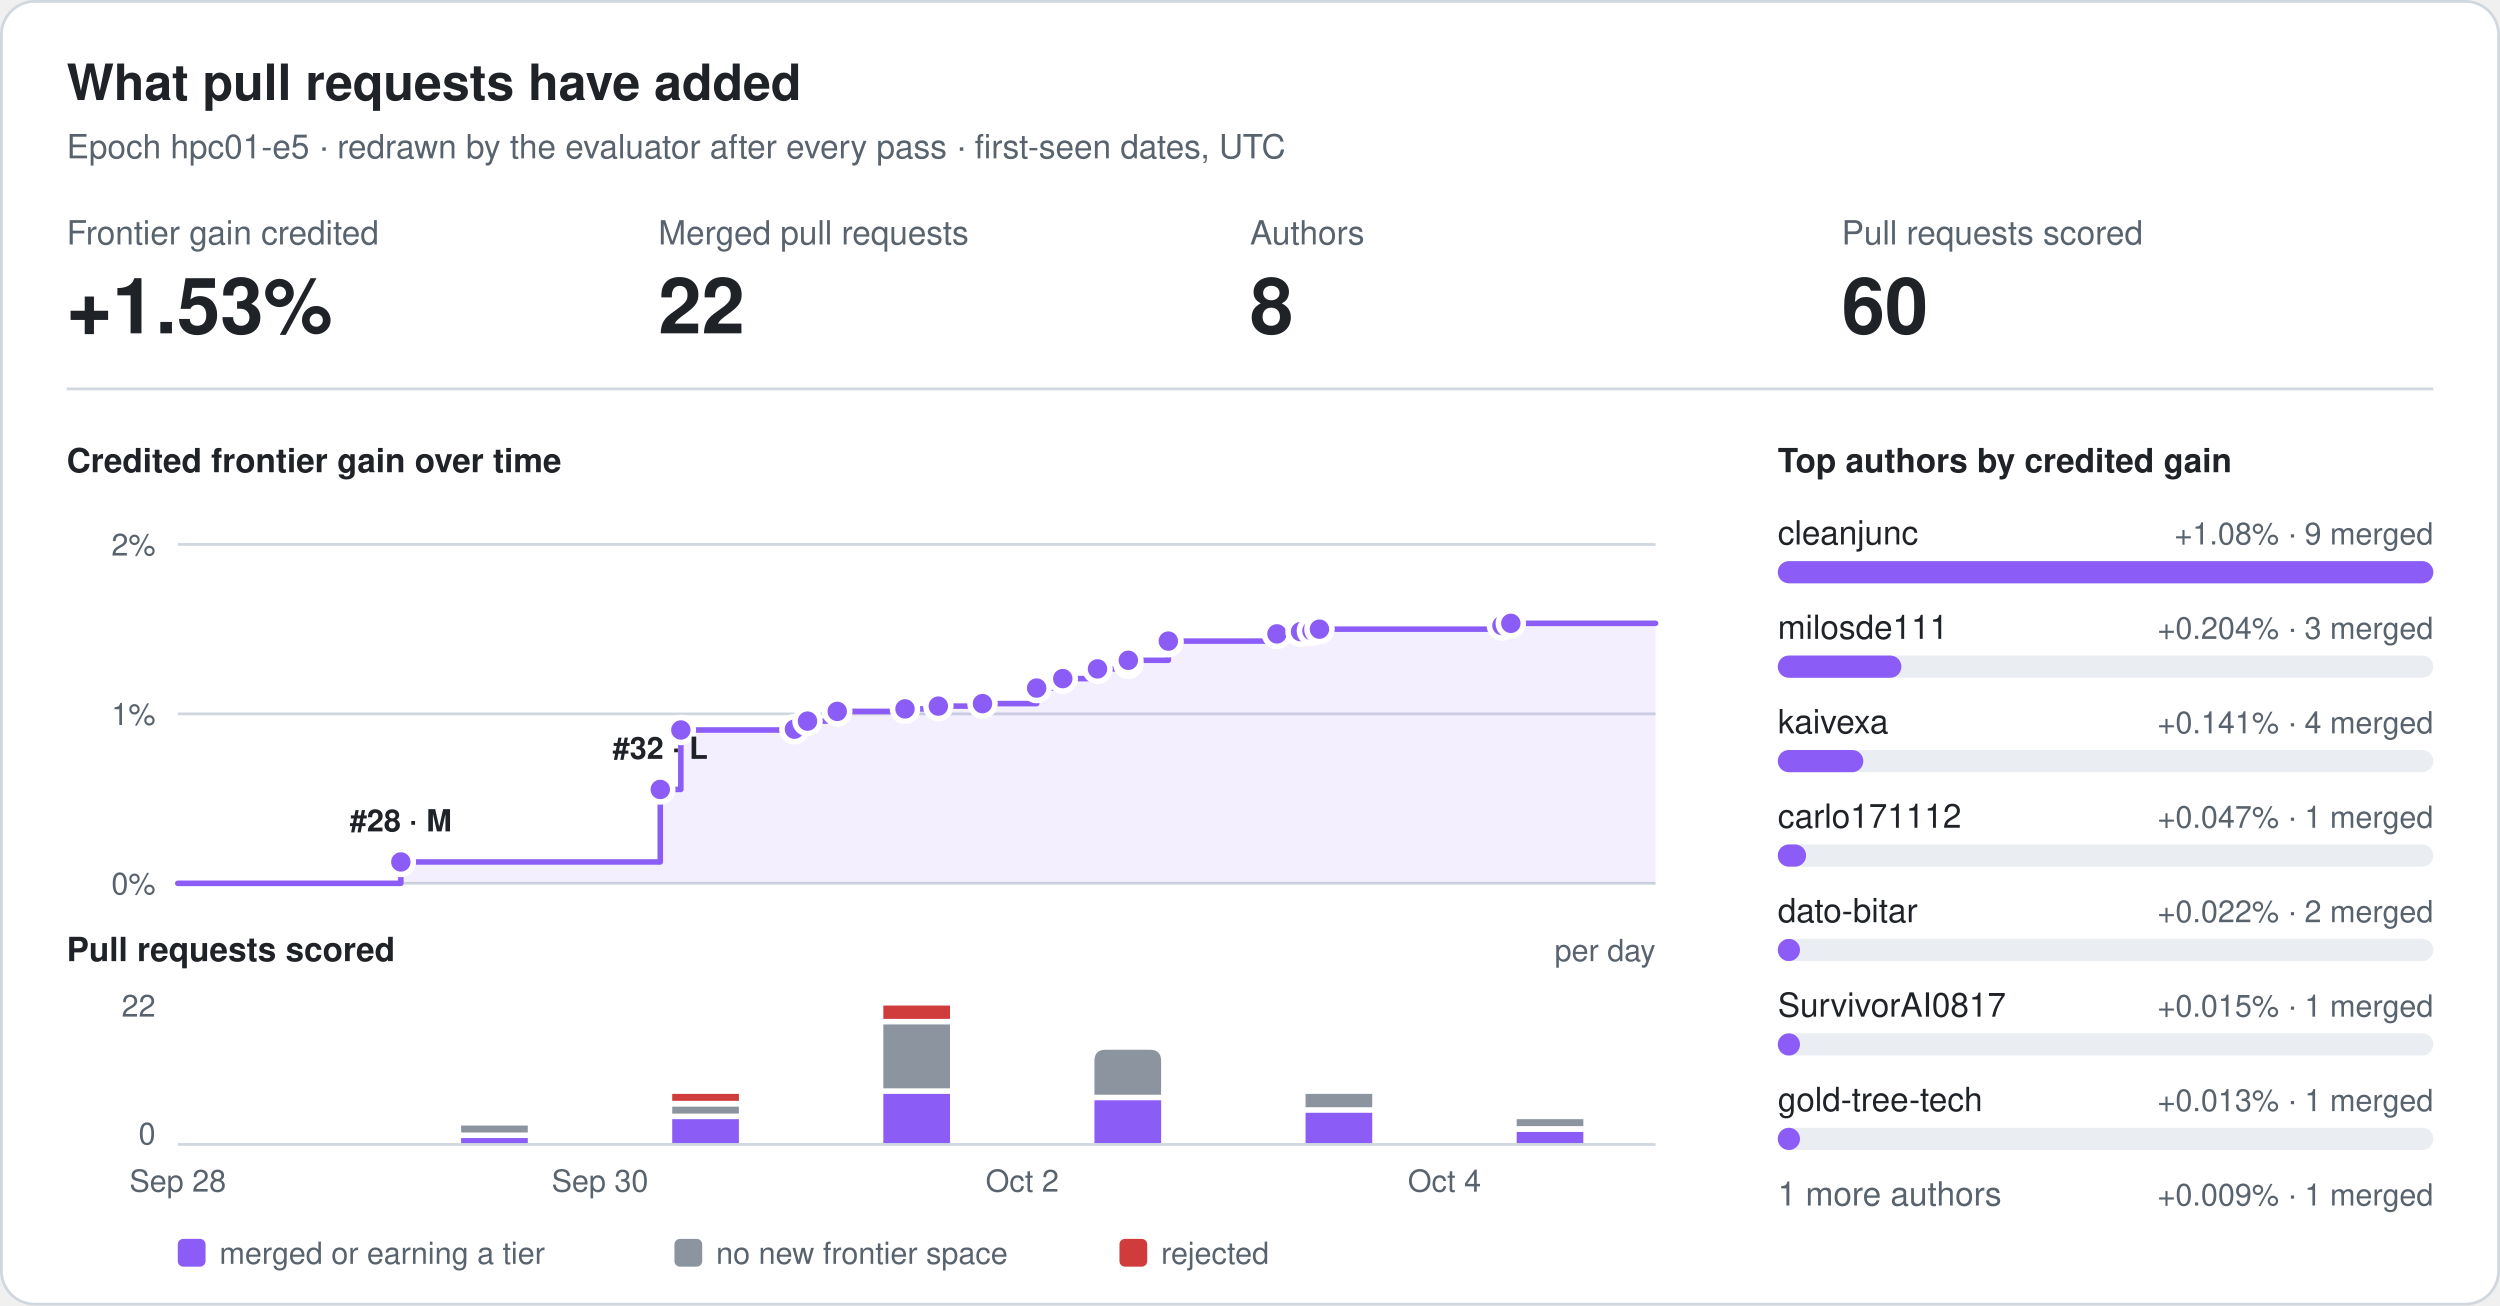
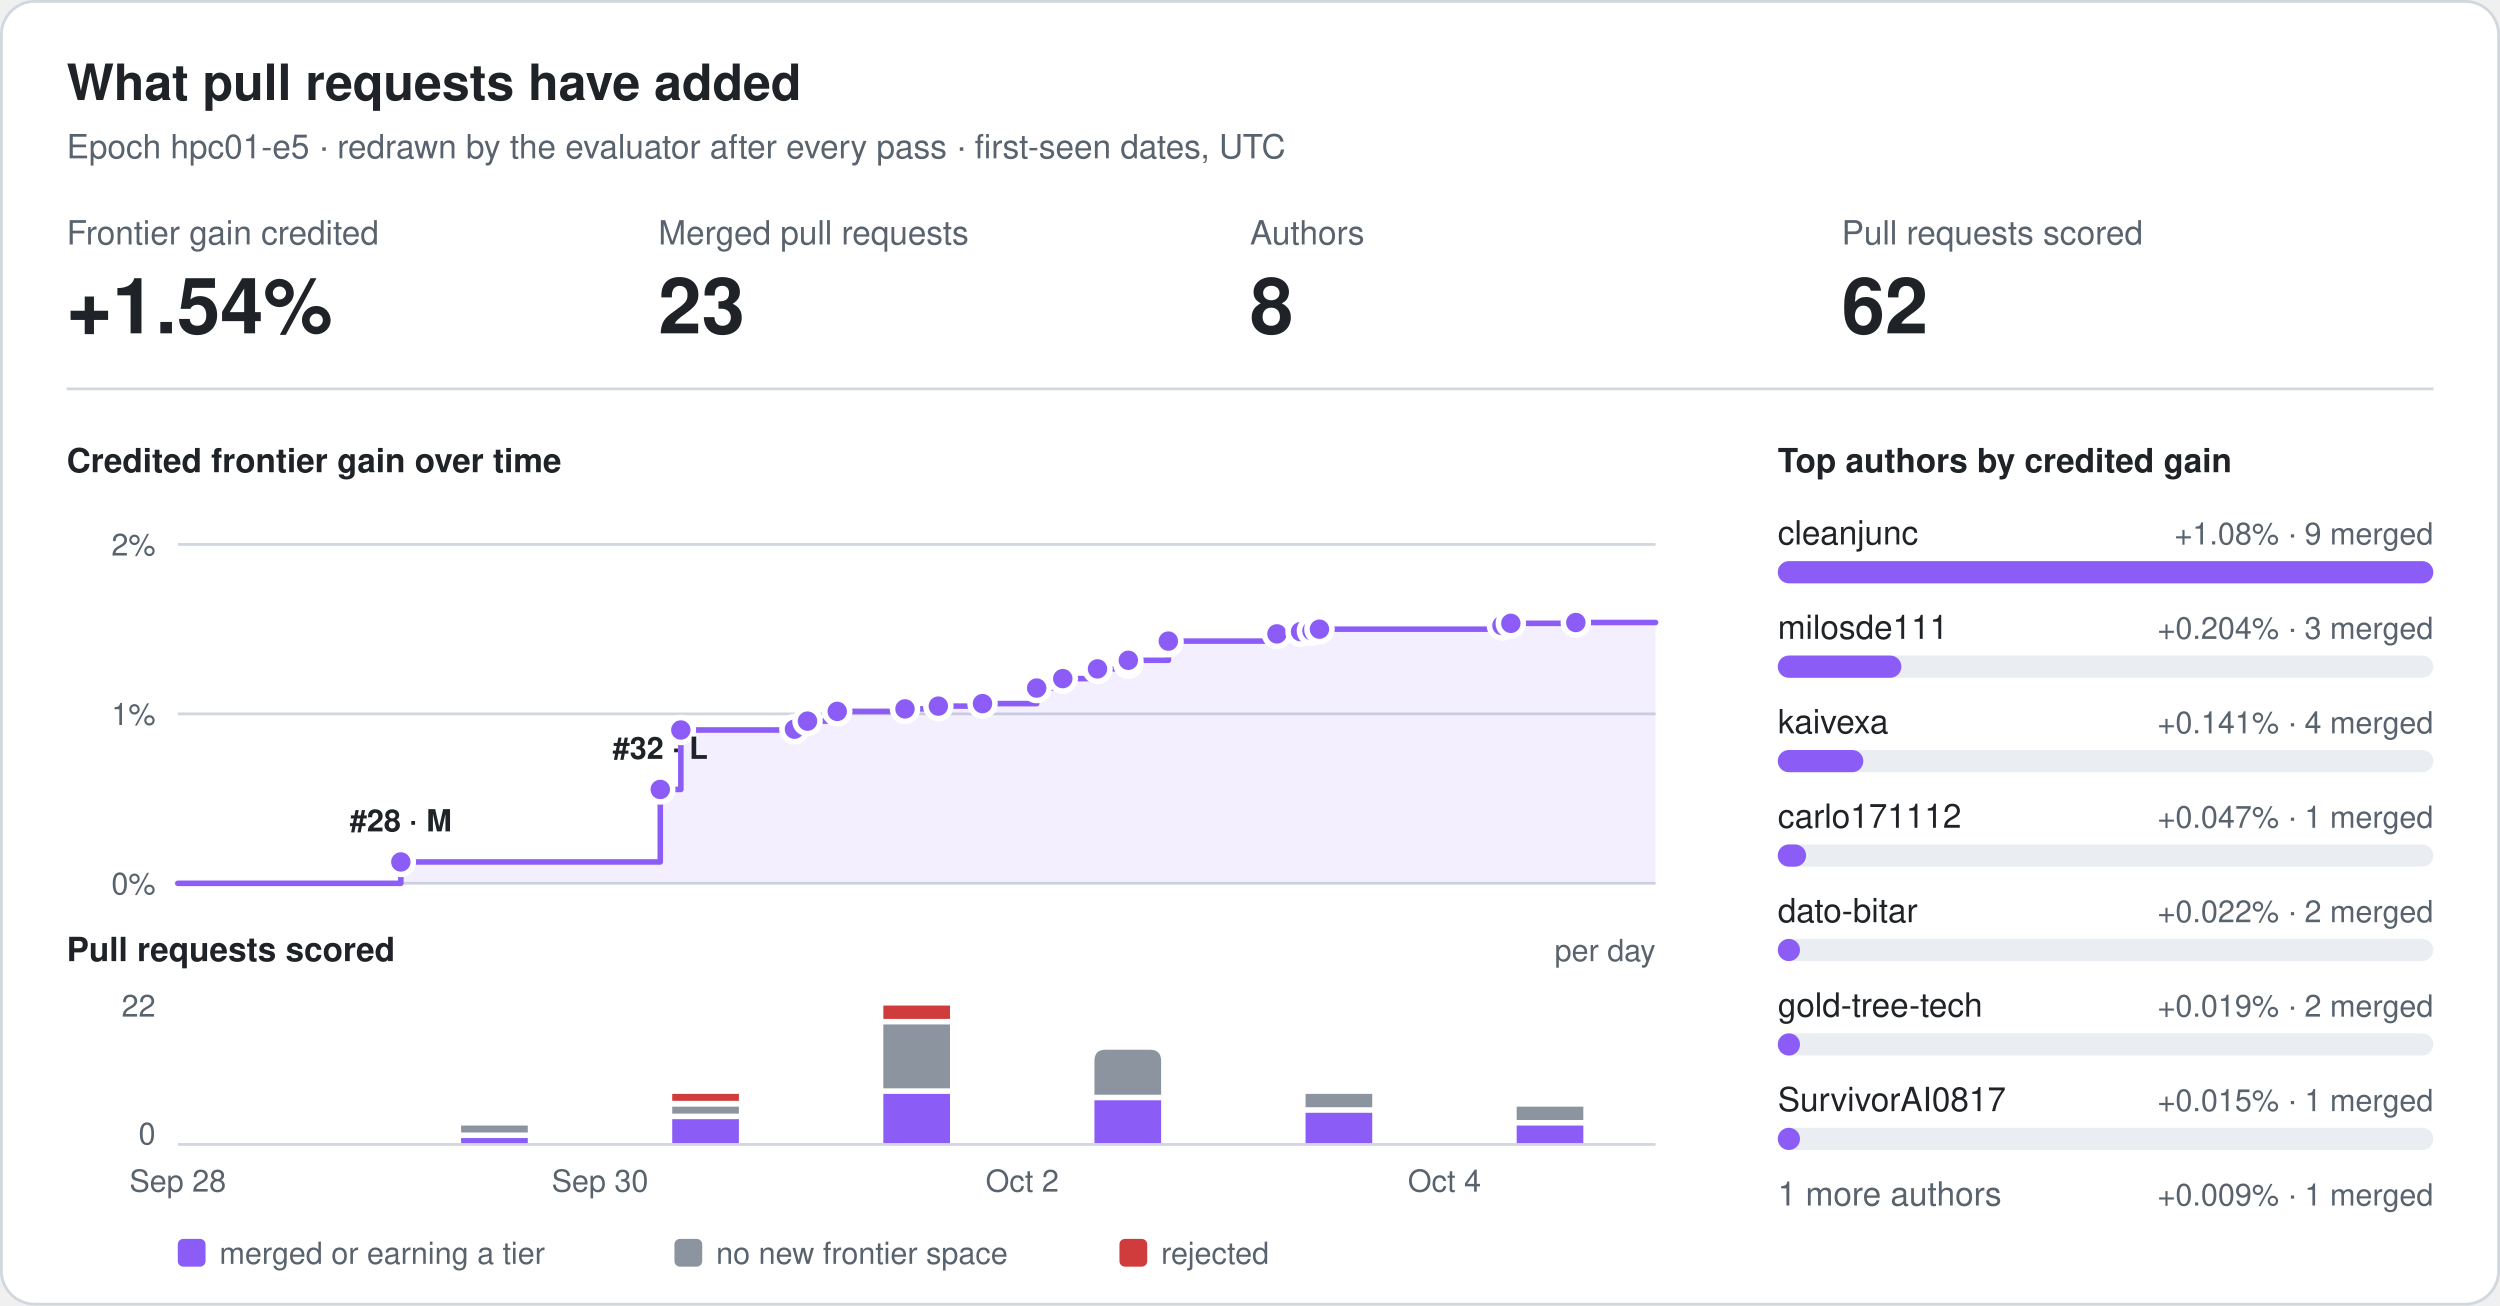
- <svg xmlns="http://www.w3.org/2000/svg" width="900" height="470" viewBox="0 0 900 470" font-family="-apple-system,BlinkMacSystemFont,'Segoe UI',Helvetica,Arial,sans-serif" role="img" aria-label="Frontier gain credited to merged pull requests: +1.53% from 22 merges, 60 pull requests scored">
+ <svg xmlns="http://www.w3.org/2000/svg" width="900" height="470" viewBox="0 0 900 470" font-family="-apple-system,BlinkMacSystemFont,'Segoe UI',Helvetica,Arial,sans-serif" role="img" aria-label="Frontier gain credited to merged pull requests: +1.54% from 23 merges, 62 pull requests scored">
  <style>
.bg{fill:#ffffff;stroke:#d0d7de}.t{fill:#1f2328}.m{fill:#59636e}.rule{stroke:#d0d7de}.ring{stroke:#ffffff}
.acc{fill:#8b5cf6}.accl{stroke:#8b5cf6}.wash{fill:#8b5cf6;fill-opacity:.1}.gry{fill:#8c959f}.rej{fill:#d03b3b}.track{fill:#eaeef2}.tk{stroke:#1f2328}
@media (prefers-color-scheme: dark){
.bg{fill:#0d1117;stroke:#30363d}.t{fill:#e6edf3}.m{fill:#9198a1}.rule{stroke:#30363d}.ring{stroke:#0d1117}
.acc{fill:#9a75f8}.accl{stroke:#9a75f8}.wash{fill:#9a75f8;fill-opacity:.14}.gry{fill:#9198a1}.rej{fill:#e5534b}.track{fill:#21262d}.tk{stroke:#e6edf3}}
</style>
  <rect class="bg" x="0.5" y="0.5" width="899" height="469" rx="12" />
  <text x="24.0" y="36.0" class="t" font-size="18" font-weight="600" text-anchor="start">What pull requests have added</text>
  <text x="24.0" y="57.0" class="m" font-size="12" font-weight="400" text-anchor="start">Epoch hpc01-e5 · redrawn by the evaluator after every pass · first-seen dates, UTC</text>
  <text x="24.0" y="88.0" class="m" font-size="12" font-weight="400" text-anchor="start">Frontier gain credited</text>
-   <text x="24.0" y="120.0" class="t" font-size="28" font-weight="600" text-anchor="start">+1.53%</text>
+   <text x="24.0" y="120.0" class="t" font-size="28" font-weight="600" text-anchor="start">+1.54%</text>
  <text x="237.0" y="88.0" class="m" font-size="12" font-weight="400" text-anchor="start">Merged pull requests</text>
-   <text x="237.0" y="120.0" class="t" font-size="28" font-weight="600" text-anchor="start">22</text>
+   <text x="237.0" y="120.0" class="t" font-size="28" font-weight="600" text-anchor="start">23</text>
  <text x="450.0" y="88.0" class="m" font-size="12" font-weight="400" text-anchor="start">Authors</text>
  <text x="450.0" y="120.0" class="t" font-size="28" font-weight="600" text-anchor="start">8</text>
  <text x="663.0" y="88.0" class="m" font-size="12" font-weight="400" text-anchor="start">Pull requests scored</text>
-   <text x="663.0" y="120.0" class="t" font-size="28" font-weight="600" text-anchor="start">60</text>
+   <text x="663.0" y="120.0" class="t" font-size="28" font-weight="600" text-anchor="start">62</text>
  <line class="rule" x1="24" x2="876" y1="140" y2="140" stroke-width="1" />
  <text x="24.0" y="170.0" class="t" font-size="12" font-weight="600" text-anchor="start">Credited frontier gain over time</text>
  <text x="24.0" y="346.0" class="t" font-size="12" font-weight="600" text-anchor="start">Pull requests scored</text>
  <line class="rule" x1="64" x2="596" y1="318.0" y2="318.0" stroke-width="1" />
  <text x="56.0" y="322.0" class="m" font-size="11" font-weight="400" text-anchor="end">0%</text>
  <line class="rule" x1="64" x2="596" y1="257.0" y2="257.0" stroke-width="1" />
  <text x="56.0" y="261.0" class="m" font-size="11" font-weight="400" text-anchor="end">1%</text>
  <line class="rule" x1="64" x2="596" y1="196.0" y2="196.0" stroke-width="1" />
  <text x="56.0" y="200.0" class="m" font-size="11" font-weight="400" text-anchor="end">2%</text>
-   <polygon class="wash" points="64.0,318.0 144.3,318.0 144.3,310.3 237.7,310.3 237.7,284.2 245.1,284.2 245.1,262.8 286.0,262.8 286.0,262.5 290.7,262.5 290.7,259.6 301.4,259.6 301.4,256.1 325.8,256.1 325.8,255.2 337.8,255.2 337.8,254.2 353.7,254.2 353.7,253.3 373.2,253.3 373.2,247.7 382.6,247.7 382.6,244.3 395.1,244.3 395.1,240.8 406.2,240.8 406.2,239.0 406.2,239.0 406.2,237.7 420.6,237.7 420.6,231.2 420.6,231.2 420.6,230.8 459.7,230.8 459.7,228.2 468.2,228.2 468.2,227.4 472.3,227.4 472.3,227.1 475.0,227.1 475.0,226.5 540.7,226.5 540.7,225.2 543.9,225.2 543.9,224.4 596.0,224.4 596.0,318.0" />
-   <polyline class="accl" points="64.0,318.0 144.3,318.0 144.3,310.3 237.7,310.3 237.7,284.2 245.1,284.2 245.1,262.8 286.0,262.8 286.0,262.5 290.7,262.5 290.7,259.6 301.4,259.6 301.4,256.1 325.8,256.1 325.8,255.2 337.8,255.2 337.8,254.2 353.7,254.2 353.7,253.3 373.2,253.3 373.2,247.7 382.6,247.7 382.6,244.3 395.1,244.3 395.1,240.8 406.2,240.8 406.2,239.0 406.2,239.0 406.2,237.7 420.6,237.7 420.6,231.2 420.6,231.2 420.6,230.8 459.7,230.8 459.7,228.2 468.2,228.2 468.2,227.4 472.3,227.4 472.3,227.1 475.0,227.1 475.0,226.5 540.7,226.5 540.7,225.2 543.9,225.2 543.9,224.4 596.0,224.4" fill="none" stroke-width="2" stroke-linejoin="round" stroke-linecap="round" />
+   <polygon class="wash" points="64.0,318.0 144.3,318.0 144.3,310.3 237.7,310.3 237.7,284.2 245.1,284.2 245.1,262.8 286.0,262.8 286.0,262.5 290.7,262.5 290.7,259.6 301.4,259.6 301.4,256.1 325.8,256.1 325.8,255.2 337.8,255.2 337.8,254.2 353.7,254.2 353.7,253.3 373.2,253.3 373.2,247.7 382.6,247.7 382.6,244.3 395.1,244.3 395.1,240.8 406.2,240.8 406.2,239.0 406.2,239.0 406.2,237.7 420.6,237.7 420.6,231.2 420.6,231.2 420.6,230.8 459.7,230.8 459.7,228.2 468.2,228.2 468.2,227.4 472.3,227.4 472.3,227.1 475.0,227.1 475.0,226.5 540.7,226.5 540.7,225.2 543.9,225.2 543.9,224.4 567.3,224.4 567.3,224.1 596.0,224.1 596.0,318.0" />
+   <polyline class="accl" points="64.0,318.0 144.3,318.0 144.3,310.3 237.7,310.3 237.7,284.2 245.1,284.2 245.1,262.8 286.0,262.8 286.0,262.5 290.7,262.5 290.7,259.6 301.4,259.6 301.4,256.1 325.8,256.1 325.8,255.2 337.8,255.2 337.8,254.2 353.7,254.2 353.7,253.3 373.2,253.3 373.2,247.7 382.6,247.7 382.6,244.3 395.1,244.3 395.1,240.8 406.2,240.8 406.2,239.0 406.2,239.0 406.2,237.7 420.6,237.7 420.6,231.2 420.6,231.2 420.6,230.8 459.7,230.8 459.7,228.2 468.2,228.2 468.2,227.4 472.3,227.4 472.3,227.1 475.0,227.1 475.0,226.5 540.7,226.5 540.7,225.2 543.9,225.2 543.9,224.4 567.3,224.4 567.3,224.1 596.0,224.1" fill="none" stroke-width="2" stroke-linejoin="round" stroke-linecap="round" />
  <circle class="acc ring" cx="144.3" cy="310.3" r="4.5" stroke-width="2" />
  <circle class="acc ring" cx="237.7" cy="284.2" r="4.5" stroke-width="2" />
  <circle class="acc ring" cx="245.1" cy="262.8" r="4.5" stroke-width="2" />
  <circle class="acc ring" cx="286.0" cy="262.5" r="4.5" stroke-width="2" />
  <circle class="acc ring" cx="290.7" cy="259.6" r="4.5" stroke-width="2" />
  <circle class="acc ring" cx="301.4" cy="256.1" r="4.5" stroke-width="2" />
  <circle class="acc ring" cx="325.8" cy="255.2" r="4.5" stroke-width="2" />
  <circle class="acc ring" cx="337.8" cy="254.2" r="4.5" stroke-width="2" />
  <circle class="acc ring" cx="353.7" cy="253.3" r="4.5" stroke-width="2" />
  <circle class="acc ring" cx="373.2" cy="247.7" r="4.5" stroke-width="2" />
  <circle class="acc ring" cx="382.6" cy="244.3" r="4.5" stroke-width="2" />
  <circle class="acc ring" cx="395.1" cy="240.8" r="4.5" stroke-width="2" />
  <circle class="acc ring" cx="406.2" cy="239.0" r="4.5" stroke-width="2" />
  <circle class="acc ring" cx="406.2" cy="237.7" r="4.5" stroke-width="2" />
  <circle class="acc ring" cx="420.6" cy="231.2" r="4.5" stroke-width="2" />
  <circle class="acc ring" cx="420.6" cy="230.8" r="4.5" stroke-width="2" />
  <circle class="acc ring" cx="459.7" cy="228.2" r="4.5" stroke-width="2" />
  <circle class="acc ring" cx="468.2" cy="227.4" r="4.5" stroke-width="2" />
  <circle class="acc ring" cx="472.3" cy="227.1" r="4.5" stroke-width="2" />
  <circle class="acc ring" cx="475.0" cy="226.5" r="4.5" stroke-width="2" />
  <circle class="acc ring" cx="540.7" cy="225.2" r="4.5" stroke-width="2" />
  <circle class="acc ring" cx="543.9" cy="224.4" r="4.5" stroke-width="2" />
+   <circle class="acc ring" cx="567.3" cy="224.1" r="4.5" stroke-width="2" />
  <text x="237.7" y="273.2" class="t" font-size="11" font-weight="600" text-anchor="middle">#32 · L</text>
  <text x="144.3" y="299.3" class="t" font-size="11" font-weight="600" text-anchor="middle">#28 · M</text>
  <rect class="acc" x="166.0" y="409.7" width="24.0" height="2.3" />
  <rect class="gry" x="166.0" y="405.2" width="24.0" height="2.5" />
  <rect class="acc" x="242.0" y="402.9" width="24.0" height="9.1" />
  <rect class="gry" x="242.0" y="398.4" width="24.0" height="2.5" />
  <rect class="rej" x="242.0" y="393.8" width="24.0" height="2.5" />
  <rect class="acc" x="318.0" y="393.8" width="24.0" height="18.2" />
  <rect class="gry" x="318.0" y="368.8" width="24.0" height="23.0" />
  <rect class="rej" x="318.0" y="362.0" width="24.0" height="4.8" />
  <rect class="acc" x="394.0" y="396.1" width="24.0" height="15.9" />
  <path class="gry" d="M394.0,394.1V381.9Q394.0,377.9 398.0,377.9H414.0Q418.0,377.9 418.0,381.9V394.1Z" />
  <rect class="acc" x="470.0" y="400.6" width="24.0" height="11.4" />
  <rect class="gry" x="470.0" y="393.8" width="24.0" height="4.8" />
-   <rect class="acc" x="546.0" y="407.5" width="24.0" height="4.5" />
-   <rect class="gry" x="546.0" y="402.9" width="24.0" height="2.5" />
+   <rect class="acc" x="546.0" y="405.2" width="24.0" height="6.8" />
+   <rect class="gry" x="546.0" y="398.4" width="24.0" height="4.8" />
  <line class="rule" x1="64" x2="596" y1="412" y2="412" stroke-width="1" />
  <text x="56.0" y="366.0" class="m" font-size="11" font-weight="400" text-anchor="end">22</text>
  <text x="56.0" y="412.0" class="m" font-size="11" font-weight="400" text-anchor="end">0</text>
  <text x="596.0" y="346.0" class="m" font-size="11" font-weight="400" text-anchor="end">per day</text>
  <text x="64.0" y="429.0" class="m" font-size="11" font-weight="400" text-anchor="middle">Sep 28</text>
  <text x="216.0" y="429.0" class="m" font-size="11" font-weight="400" text-anchor="middle">Sep 30</text>
  <text x="368.0" y="429.0" class="m" font-size="11" font-weight="400" text-anchor="middle">Oct 2</text>
  <text x="520.0" y="429.0" class="m" font-size="11" font-weight="400" text-anchor="middle">Oct 4</text>
  <rect class="acc" x="64" y="446" width="10" height="10" rx="2" />
  <text x="79.0" y="455.0" class="m" font-size="11" font-weight="400" text-anchor="start">merged or earning a tier</text>
  <rect class="gry" x="242.8" y="446" width="10" height="10" rx="2" />
  <text x="257.8" y="455.0" class="m" font-size="11" font-weight="400" text-anchor="start">no new frontier space</text>
  <rect class="rej" x="403.0" y="446" width="10" height="10" rx="2" />
  <text x="418.0" y="455.0" class="m" font-size="11" font-weight="400" text-anchor="start">rejected</text>
  <text x="640.0" y="170.0" class="t" font-size="12" font-weight="600" text-anchor="start">Top authors by credited gain</text>
  <text x="640.0" y="196.0" class="t" font-size="12" font-weight="400" text-anchor="start">cleanjunc</text>
  <text x="876.0" y="196.0" class="m" font-size="11" font-weight="400" text-anchor="end">+1.08% · 9 merged</text>
  <rect class="track" x="640" y="202" width="236" height="8" rx="4" />
  <rect class="acc" x="640" y="202" width="236.0" height="8" rx="4" />
  <text x="640.0" y="230.0" class="t" font-size="12" font-weight="400" text-anchor="start">milosde111</text>
  <text x="876.0" y="230.0" class="m" font-size="11" font-weight="400" text-anchor="end">+0.204% · 3 merged</text>
  <rect class="track" x="640" y="236" width="236" height="8" rx="4" />
  <rect class="acc" x="640" y="236" width="44.5" height="8" rx="4" />
  <text x="640.0" y="264.0" class="t" font-size="12" font-weight="400" text-anchor="start">kaivexa</text>
  <text x="876.0" y="264.0" class="m" font-size="11" font-weight="400" text-anchor="end">+0.141% · 4 merged</text>
  <rect class="track" x="640" y="270" width="236" height="8" rx="4" />
  <rect class="acc" x="640" y="270" width="30.8" height="8" rx="4" />
  <text x="640.0" y="298.0" class="t" font-size="12" font-weight="400" text-anchor="start">carlo171112</text>
  <text x="876.0" y="298.0" class="m" font-size="11" font-weight="400" text-anchor="end">+0.047% · 1 merged</text>
  <rect class="track" x="640" y="304" width="236" height="8" rx="4" />
  <rect class="acc" x="640" y="304" width="10.2" height="8" rx="4" />
  <text x="640.0" y="332.0" class="t" font-size="12" font-weight="400" text-anchor="start">dato-bitar</text>
  <text x="876.0" y="332.0" class="m" font-size="11" font-weight="400" text-anchor="end">+0.022% · 2 merged</text>
  <rect class="track" x="640" y="338" width="236" height="8" rx="4" />
  <rect class="acc" x="640" y="338" width="8.0" height="8" rx="4" />
-   <text x="640.0" y="366.0" class="t" font-size="12" font-weight="400" text-anchor="start">SurvivorAI0817</text>
-   <text x="876.0" y="366.0" class="m" font-size="11" font-weight="400" text-anchor="end">+0.015% · 1 merged</text>
+   <text x="640.0" y="366.0" class="t" font-size="12" font-weight="400" text-anchor="start">gold-tree-tech</text>
+   <text x="876.0" y="366.0" class="m" font-size="11" font-weight="400" text-anchor="end">+0.019% · 2 merged</text>
  <rect class="track" x="640" y="372" width="236" height="8" rx="4" />
  <rect class="acc" x="640" y="372" width="8.0" height="8" rx="4" />
-   <text x="640.0" y="400.0" class="t" font-size="12" font-weight="400" text-anchor="start">gold-tree-tech</text>
-   <text x="876.0" y="400.0" class="m" font-size="11" font-weight="400" text-anchor="end">+0.013% · 1 merged</text>
+   <text x="640.0" y="400.0" class="t" font-size="12" font-weight="400" text-anchor="start">SurvivorAI0817</text>
+   <text x="876.0" y="400.0" class="m" font-size="11" font-weight="400" text-anchor="end">+0.015% · 1 merged</text>
  <rect class="track" x="640" y="406" width="236" height="8" rx="4" />
  <rect class="acc" x="640" y="406" width="8.0" height="8" rx="4" />
  <text x="640.0" y="434.0" class="m" font-size="12" font-weight="400" text-anchor="start">1 more authors</text>
  <text x="876.0" y="434.0" class="m" font-size="11" font-weight="400" text-anchor="end">+0.009% · 1 merged</text>
</svg>
